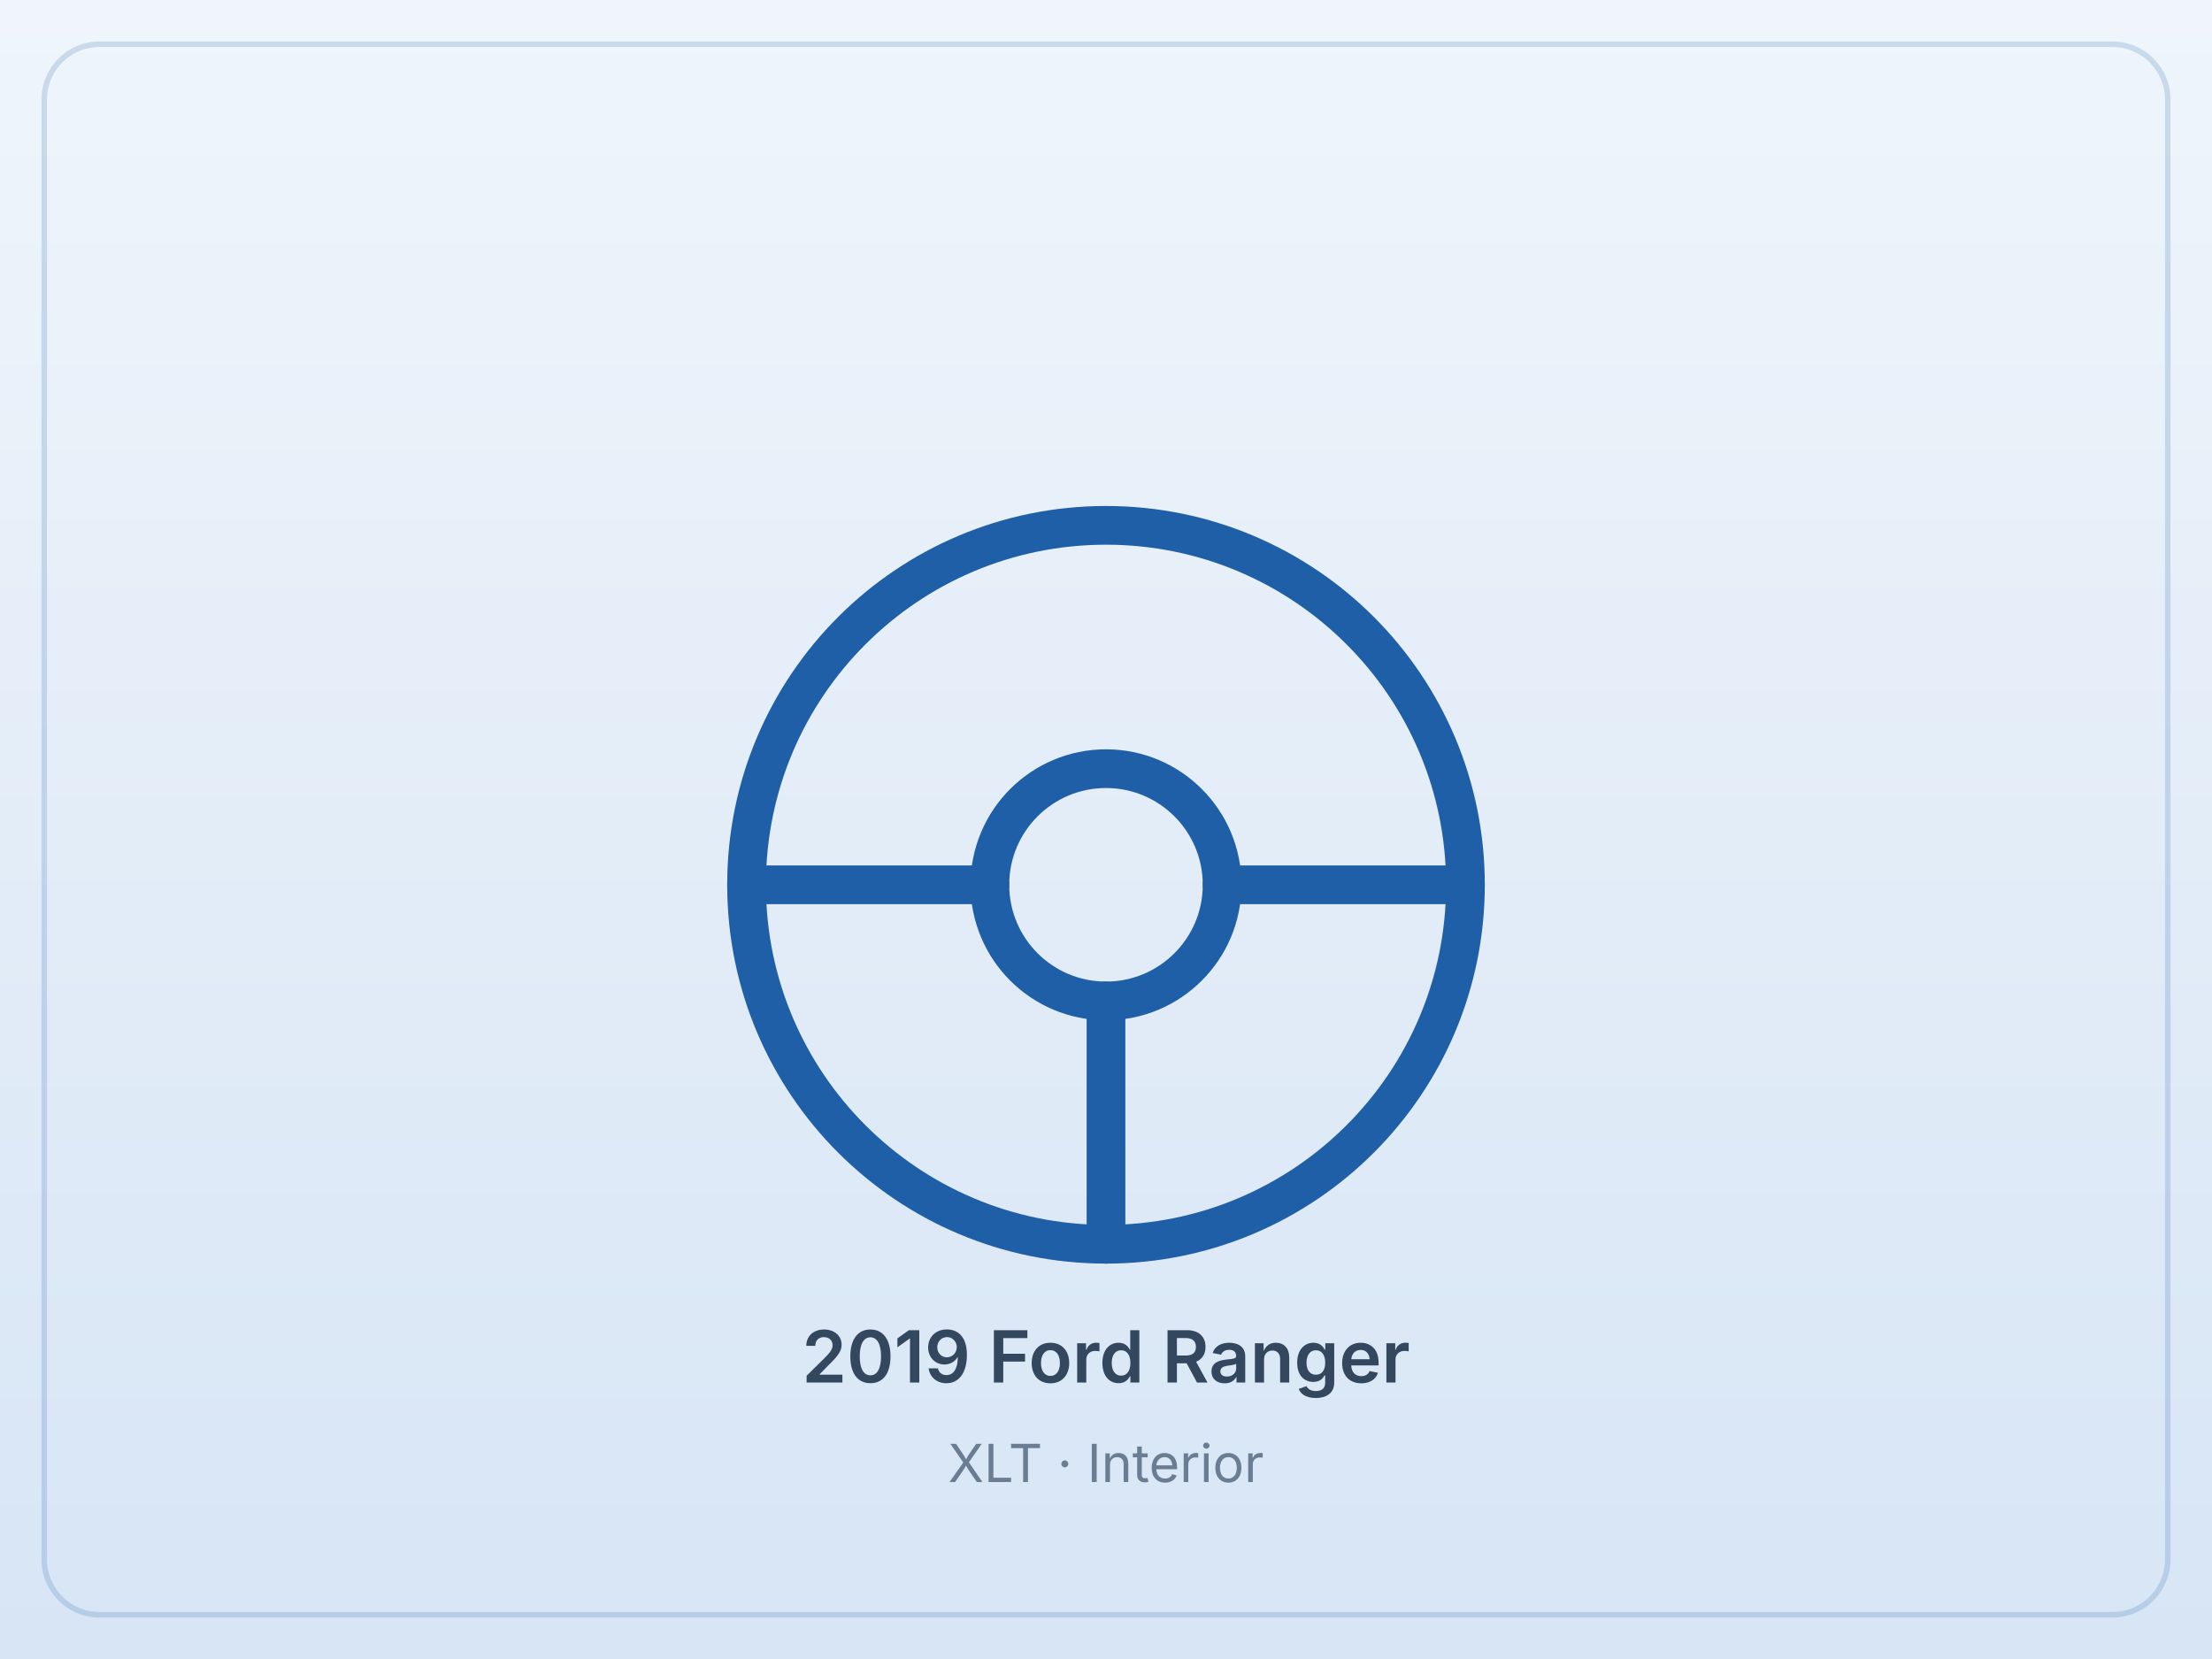
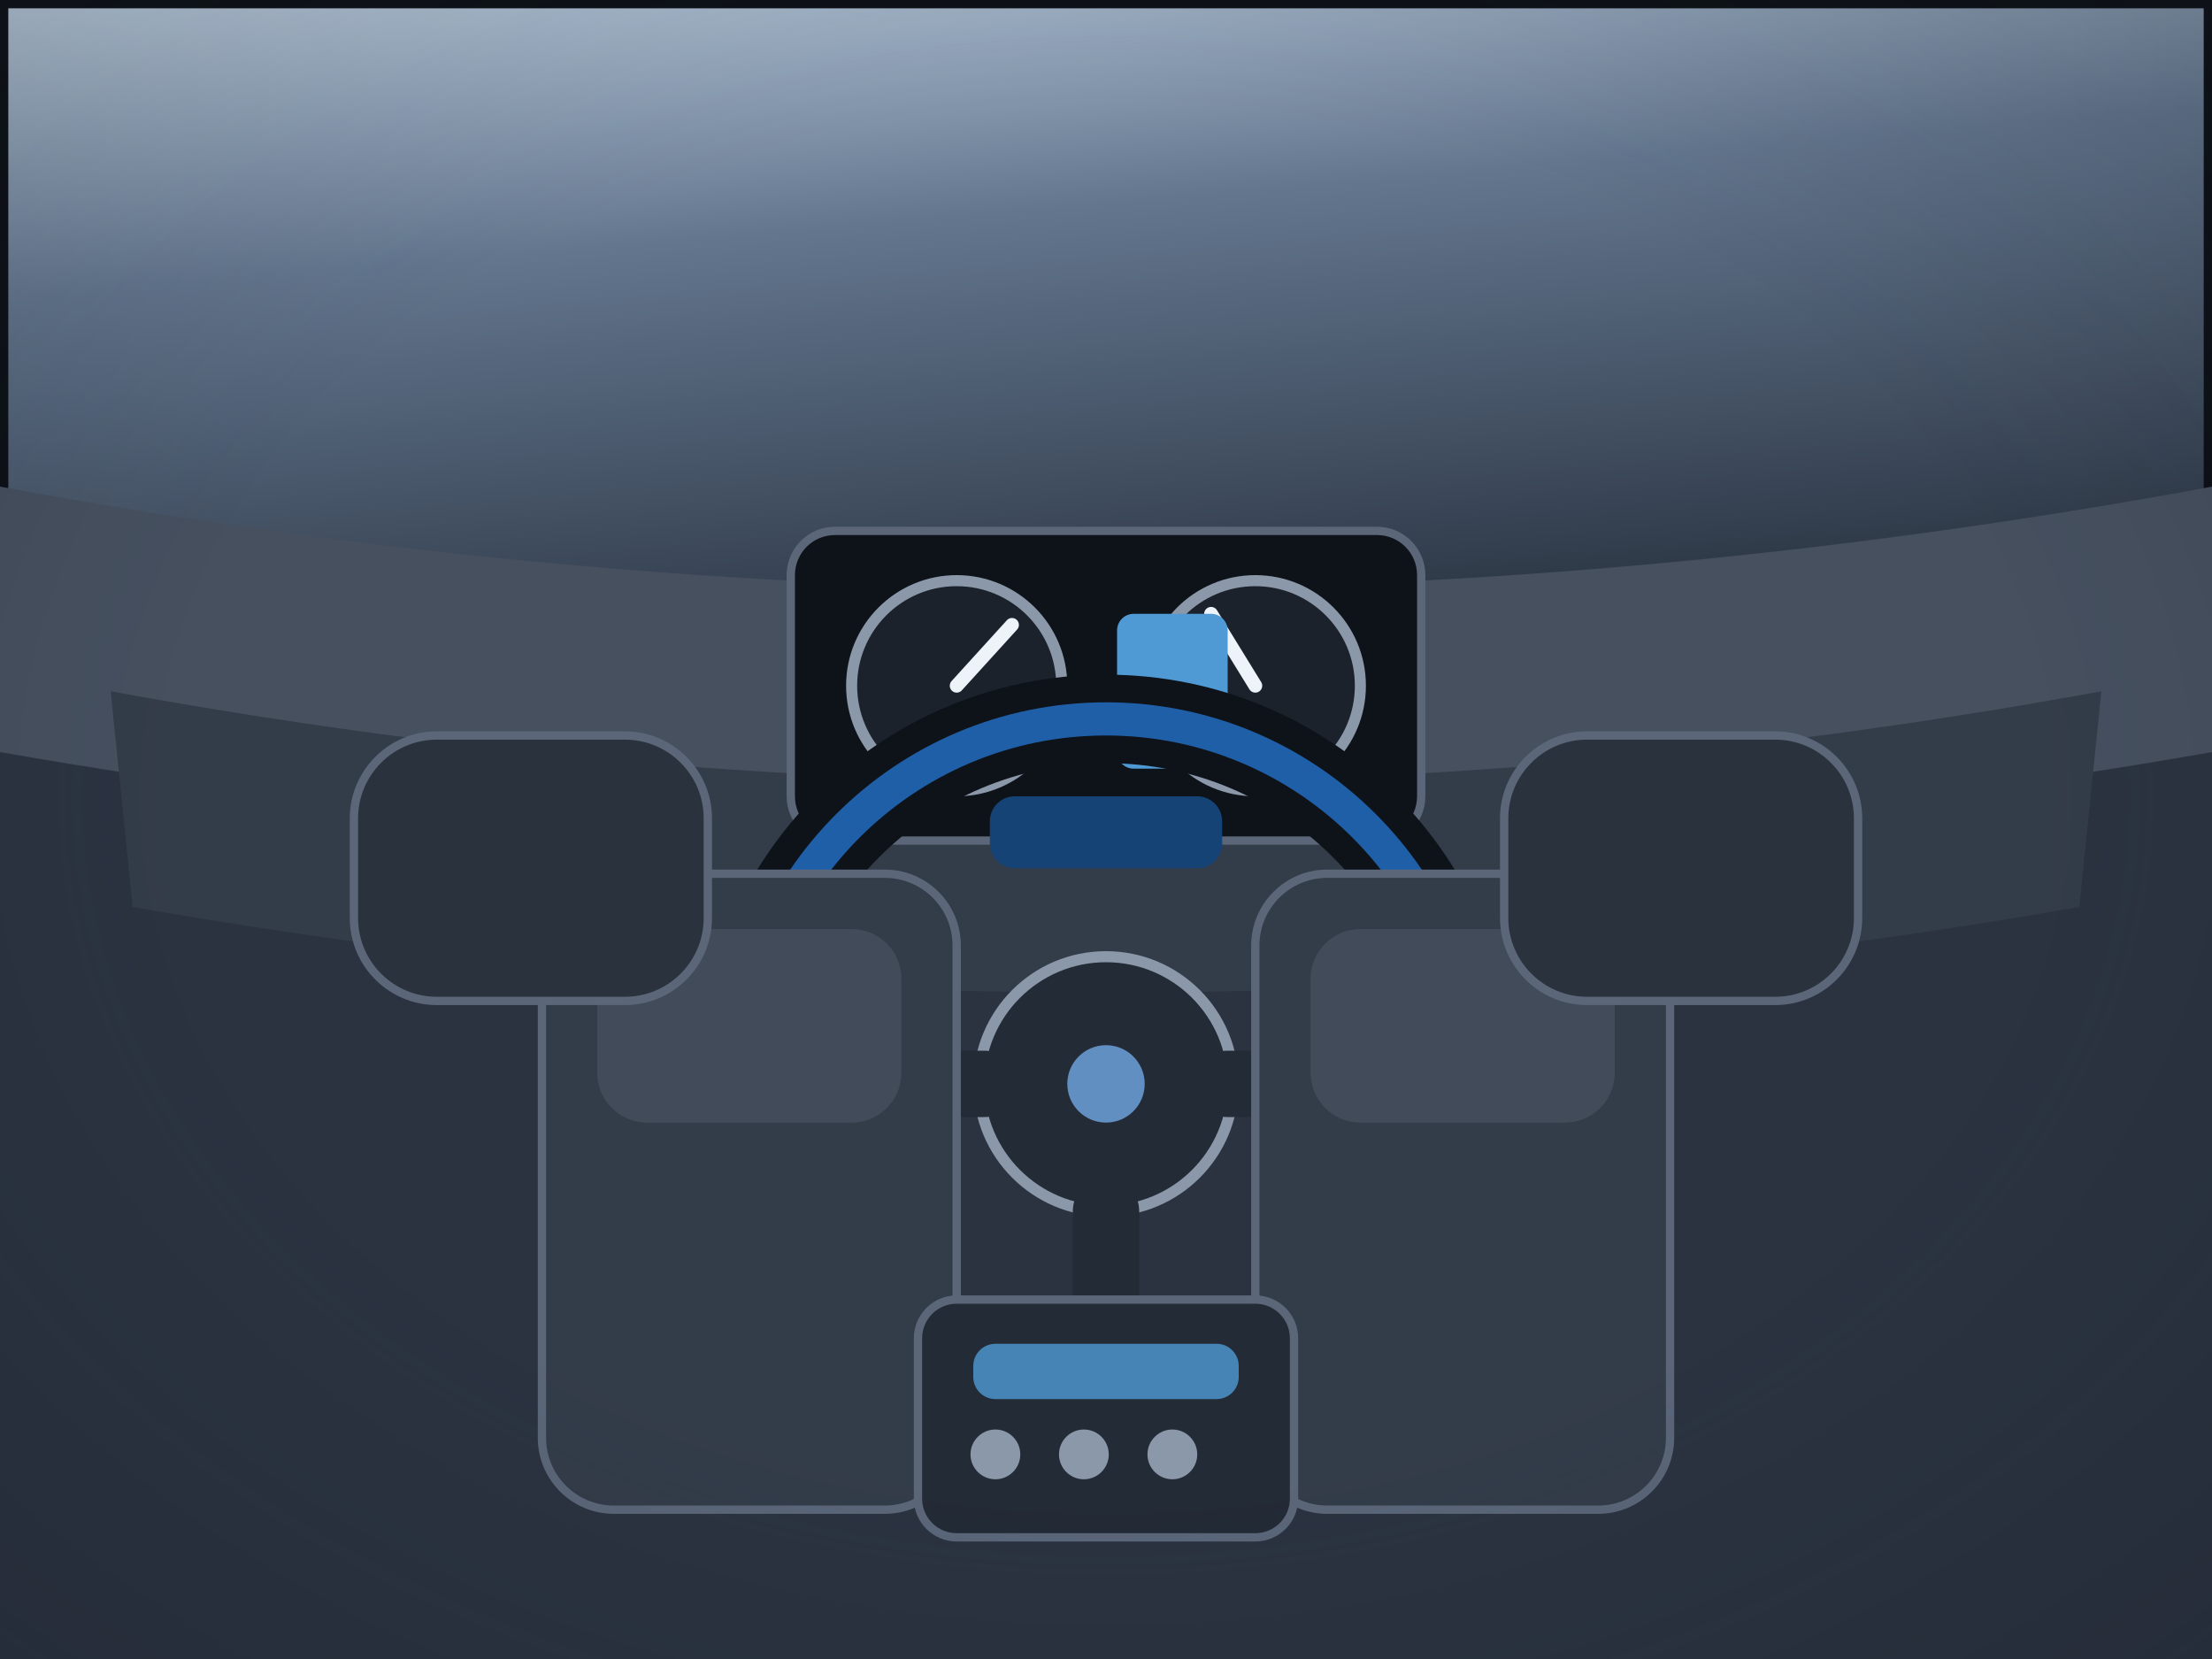
- <svg xmlns="http://www.w3.org/2000/svg" viewBox="0 0 800 600" width="800" height="600" role="img" aria-label="2019 Ford Ranger">
+ <svg xmlns="http://www.w3.org/2000/svg" viewBox="0 0 800 600" width="800" height="600" role="presentation">
  <defs>
-     <linearGradient id="bg" x1="0" y1="0" x2="0" y2="1">
-       <stop offset="0" stop-color="#eff5fb" />
-       <stop offset="1" stop-color="#d7e5f5" />
+     <linearGradient id="wall" x1="0" y1="0" x2="0" y2="1">
+       <stop offset="0" stop-color="#f0f4f9" />
+       <stop offset="0.58" stop-color="#dee6ef" />
+       <stop offset="1" stop-color="#cbd6e2" />
+     </linearGradient>
+     <linearGradient id="floor" x1="0" y1="0" x2="0" y2="1">
+       <stop offset="0" stop-color="#c7d0dc" />
+       <stop offset="0.5" stop-color="#b0bccb" />
+       <stop offset="1" stop-color="#94a1b3" />
+     </linearGradient>
+     <radialGradient id="pool" cx="0.5" cy="0.5" r="0.5">
+       <stop offset="0" stop-color="#ffffff" stop-opacity="0.5" />
+       <stop offset="1" stop-color="#ffffff" stop-opacity="0" />
+     </radialGradient>
+     <radialGradient id="key" cx="0.5" cy="0.5" r="0.5">
+       <stop offset="0" stop-color="#ffffff" stop-opacity="0.5" />
+       <stop offset="1" stop-color="#ffffff" stop-opacity="0" />
+     </radialGradient>
+     <radialGradient id="vig" cx="0.5" cy="0.48" r="0.76">
+       <stop offset="0.55" stop-color="#10131a" stop-opacity="0" />
+       <stop offset="1" stop-color="#10131a" stop-opacity="0.22" />
+     </radialGradient>
+     <linearGradient id="paint" x1="0" y1="0" x2="0.16" y2="1">
+       <stop offset="0" stop-color="#93b2d5" />
+       <stop offset="0.3" stop-color="#4379b6" />
+       <stop offset="0.62" stop-color="#1f5fa8" />
+       <stop offset="1" stop-color="#11355e" />
+     </linearGradient>
+     <linearGradient id="paintLo" x1="0" y1="0" x2="0.2" y2="1">
+       <stop offset="0" stop-color="#1b5494" />
+       <stop offset="1" stop-color="#0d2847" />
+     </linearGradient>
+     <linearGradient id="glass" x1="0" y1="0" x2="0.28" y2="1">
+       <stop offset="0" stop-color="#b8cadc" />
+       <stop offset="0.4" stop-color="#63768e" />
+       <stop offset="1" stop-color="#2b3543" />
+     </linearGradient>
+     <linearGradient id="steel" x1="0" y1="0" x2="0.34" y2="1">
+       <stop offset="0" stop-color="#f6f8fb" />
+       <stop offset="0.34" stop-color="#ccd6e1" />
+       <stop offset="0.68" stop-color="#98a6b8" />
+       <stop offset="1" stop-color="#6a7889" />
+     </linearGradient>
+     <linearGradient id="rim" x1="0" y1="0" x2="0.3" y2="1">
+       <stop offset="0" stop-color="#eef2f7" />
+       <stop offset="0.45" stop-color="#b9c4d2" />
+       <stop offset="1" stop-color="#7b8a9c" />
+     </linearGradient>
+     <linearGradient id="cabin" x1="0" y1="0" x2="0.2" y2="1">
+       <stop offset="0" stop-color="#4a5361" />
+       <stop offset="1" stop-color="#191d24" />
    </linearGradient>
  </defs>
-   <rect width="800" height="600" fill="url(#bg)" />
-   <rect x="16" y="16" width="768" height="568" rx="20" fill="none" stroke="#1f5fa8" stroke-opacity="0.18" stroke-width="2" />
-   <g transform="translate(0, -10)" fill="none" stroke="#1f5fa8" stroke-width="14" stroke-linecap="round" stroke-linejoin="round">
-     <circle cx="400" cy="330" r="130" />
-     <circle cx="400" cy="330" r="42" />
-     <path d="M270 330 L358 330" />
-     <path d="M442 330 L530 330" />
-     <path d="M400 372 L400 460" />
+   <rect width="800" height="600" fill="#2b3341" />
+   <path d="M 0 0 h 800 v 214 q -400 74 -800 0 Z" fill="url(#glass)" />
+   <path d="M 0 0 h 800 v 214 q -400 74 -800 0 Z" fill="none" stroke="#0d1117" stroke-width="6" />
+   <path d="M 0 176 q 400 74 800 0 v 96 q -400 70 -800 0 Z" fill="#46505f" />
+   <path d="M 40 250 q 360 66 720 0 l -8 78 q -352 62 -704 0 Z" fill="#333c49" />
+   <rect x="286" y="192" width="228" height="112" rx="16" fill="#0e1219" stroke="#5b6779" stroke-width="3" />
+   <circle cx="346" cy="248" r="38" fill="#1b222c" stroke="#8b98a9" stroke-width="4" />
+   <path d="M 346 248 L 366 226" stroke="#eef3f9" stroke-width="5" stroke-linecap="round" />
+   <circle cx="454" cy="248" r="38" fill="#1b222c" stroke="#8b98a9" stroke-width="4" />
+   <path d="M 454 248 L 438 222" stroke="#eef3f9" stroke-width="5" stroke-linecap="round" />
+   <rect x="404" y="222" width="40" height="56" rx="6" fill="#4f9ad4" />
+   <circle cx="400" cy="392" r="132" fill="none" stroke="#0e1219" stroke-width="32" />
+   <circle cx="400" cy="392" r="132" fill="none" stroke="#1f5fa8" stroke-width="12" />
+   <circle cx="400" cy="392" r="46" fill="#232b36" stroke="#8b98a9" stroke-width="4" />
+   <circle cx="400" cy="392" r="14" fill="#628fc2" />
+   <path d="M 268 392 L 356 392" stroke="#232b36" stroke-width="24" stroke-linecap="round" />
+   <path d="M 444 392 L 532 392" stroke="#232b36" stroke-width="24" stroke-linecap="round" />
+   <path d="M 400 438 L 400 514" stroke="#232b36" stroke-width="24" stroke-linecap="round" />
+   <rect x="358" y="288" width="84" height="26" rx="9" fill="#164376" />
+   <rect x="196" y="316" width="150" height="230" rx="26" fill="#333c49" stroke="#5b6779" stroke-width="3" />
+   <rect x="216" y="336" width="110" height="70" rx="18" fill="#414b5a" />
+   <rect x="454" y="316" width="150" height="230" rx="26" fill="#333c49" stroke="#5b6779" stroke-width="3" />
+   <rect x="474" y="336" width="110" height="70" rx="18" fill="#414b5a" />
+   <rect x="128" y="266" width="128" height="96" rx="30" fill="#2a323d" stroke="#5b6779" stroke-width="3" />
+   <rect x="544" y="266" width="128" height="96" rx="30" fill="#2a323d" stroke="#5b6779" stroke-width="3" />
+   <rect x="332" y="470" width="136" height="86" rx="14" fill="#232b36" stroke="#5b6779" stroke-width="3" />
+   <rect x="352" y="486" width="96" height="20" rx="8" fill="#4f9ad4" opacity="0.8" />
+   <g fill="#8b98a9">
+     <circle cx="360" cy="526" r="9" />
+     <circle cx="392" cy="526" r="9" />
+     <circle cx="424" cy="526" r="9" />
  </g>
-   <text x="400" y="500" text-anchor="middle" font-family="Inter, Segoe UI, system-ui, sans-serif" font-size="26" font-weight="600" fill="#33475f">2019 Ford Ranger</text>
-   <text x="400" y="536" text-anchor="middle" font-family="Inter, Segoe UI, system-ui, sans-serif" font-size="19" fill="#6b7d92">XLT · Interior</text>
+   <rect width="800" height="600" fill="url(#vig)" />
</svg>
